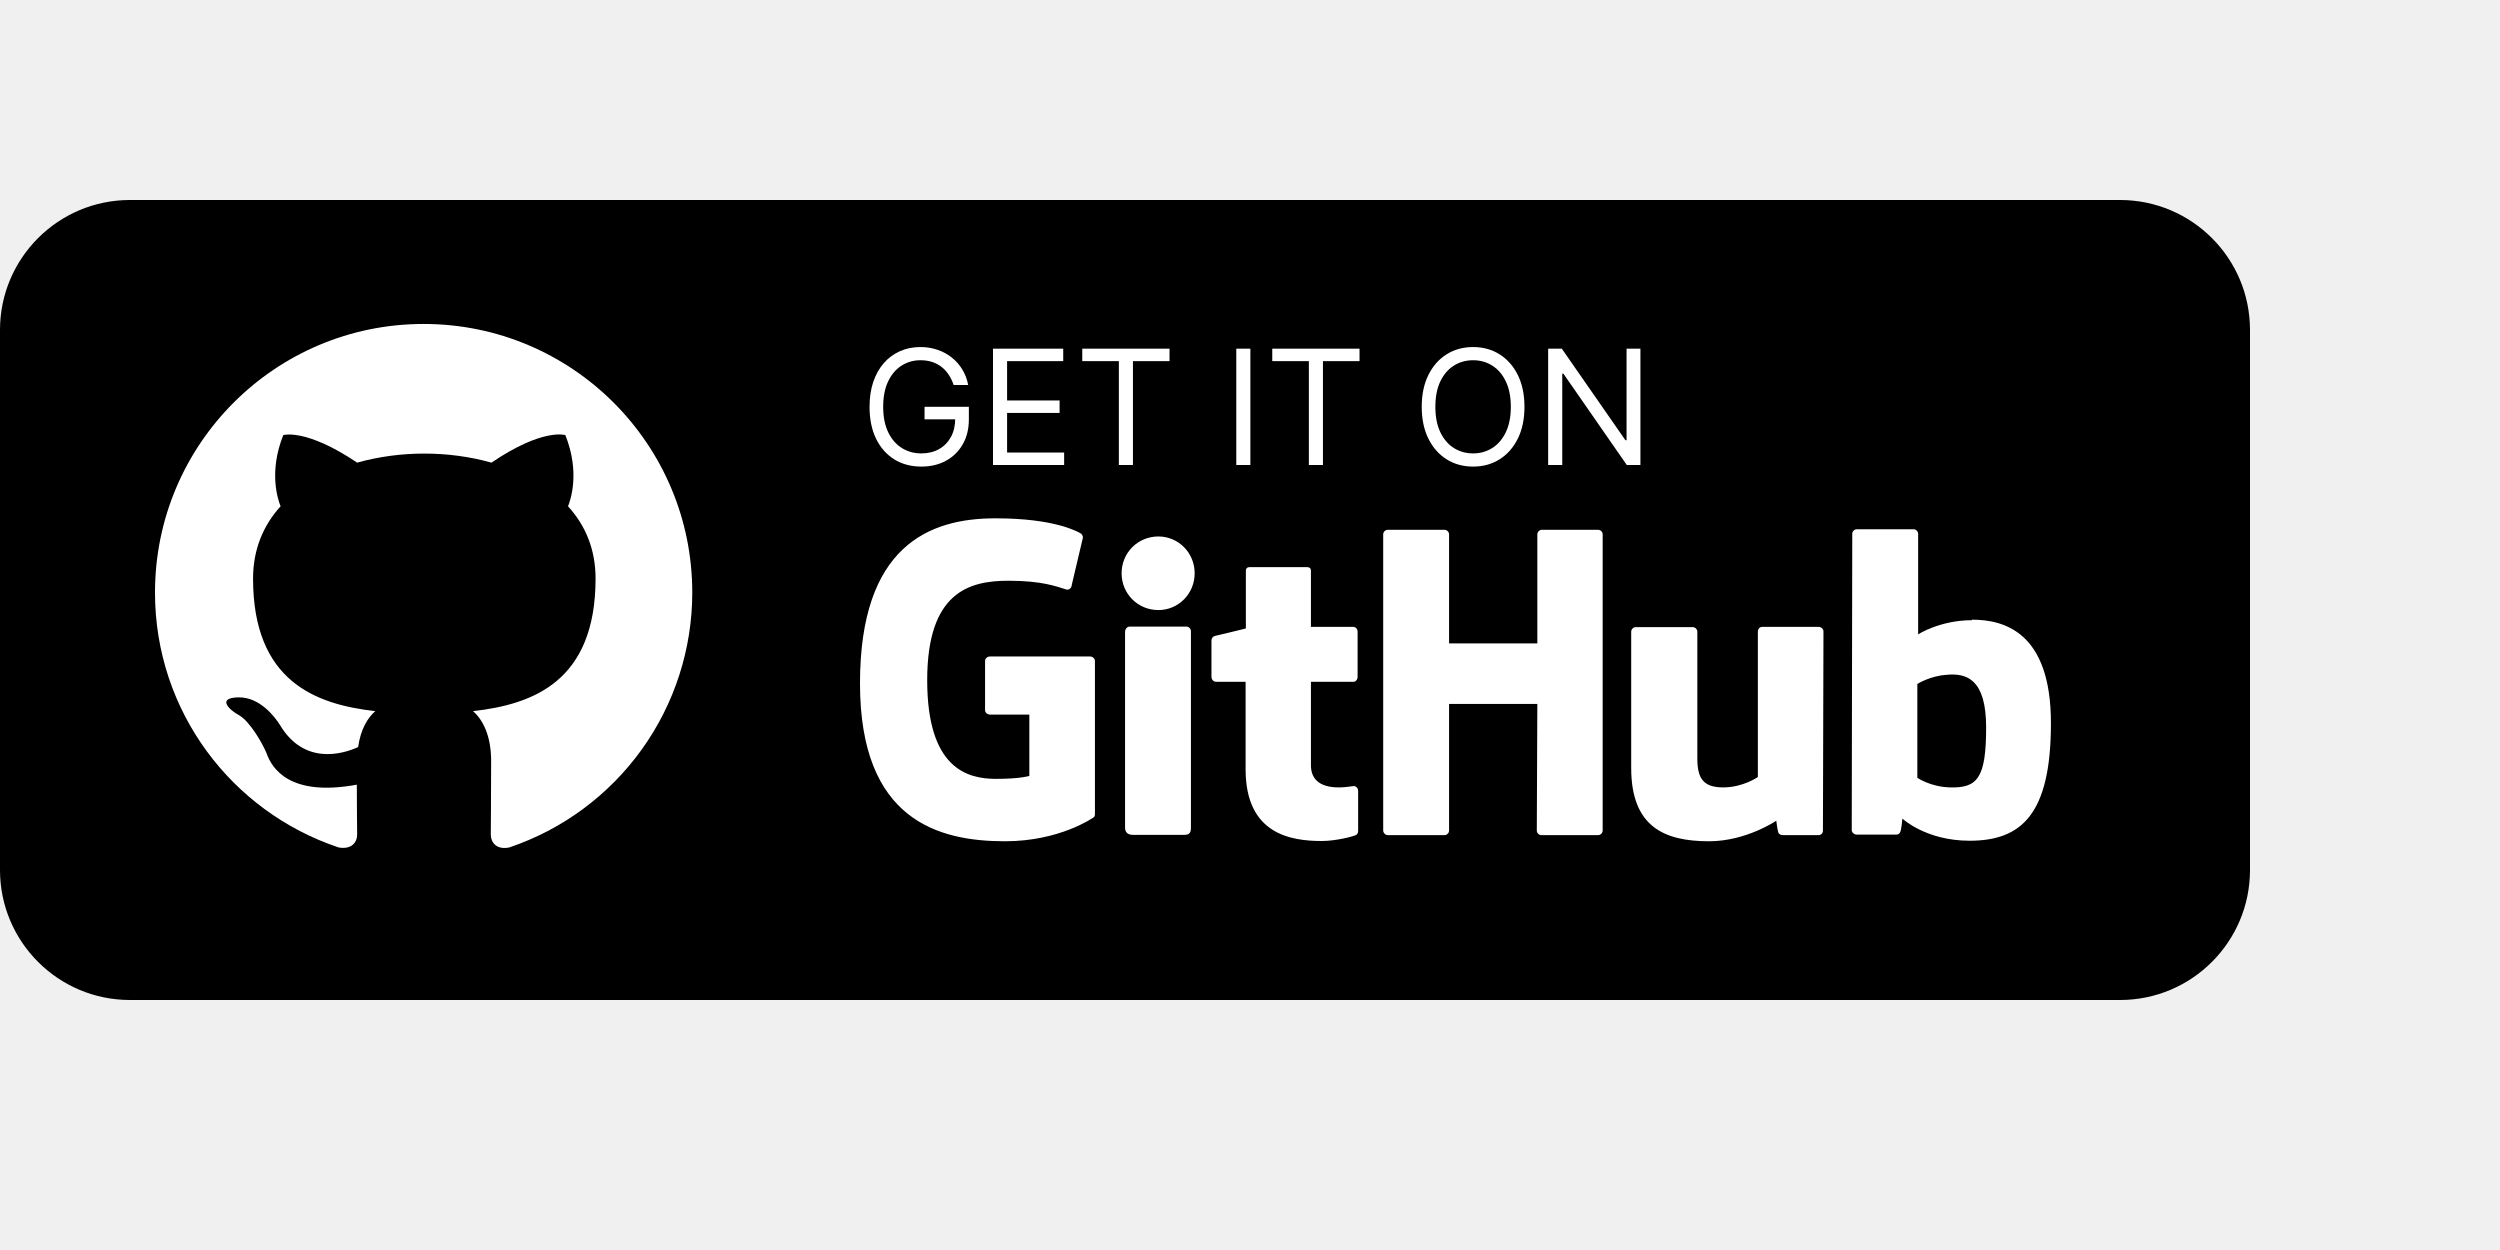
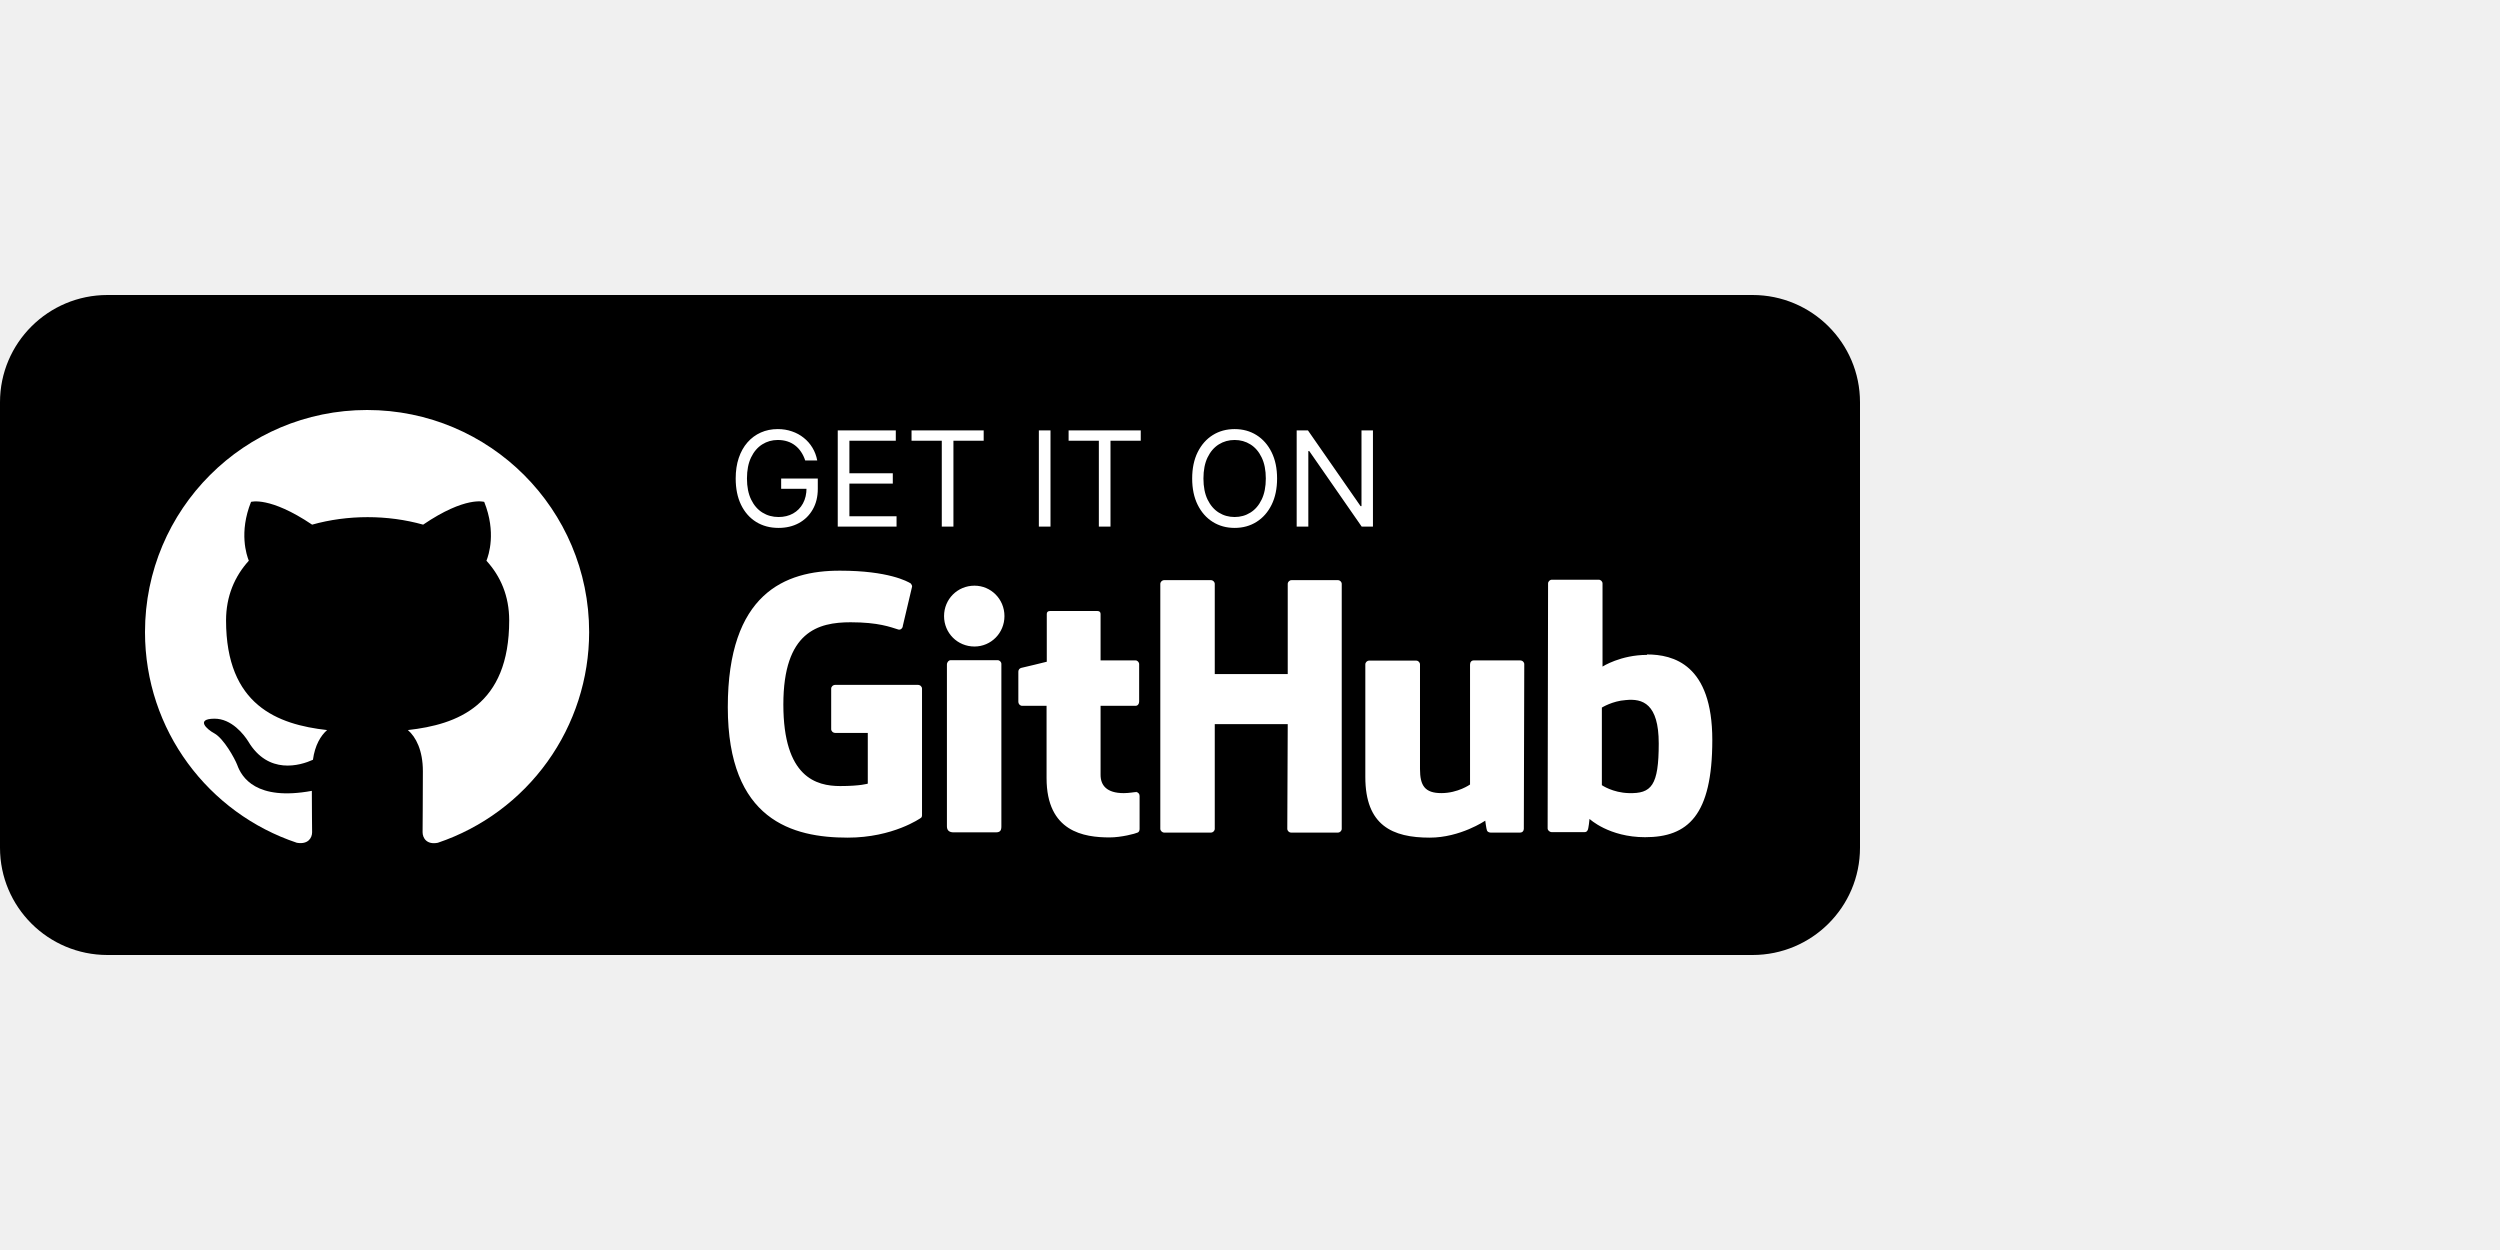
<svg xmlns="http://www.w3.org/2000/svg" width="500" height="250" viewBox="0 0 500 250" fill="none">
-   <rect y="40" width="450" height="160" rx="26" fill="black" />
-   <path d="M190.727 77C190.477 76.235 190.148 75.549 189.739 74.943C189.337 74.329 188.856 73.807 188.295 73.375C187.742 72.943 187.114 72.614 186.409 72.386C185.705 72.159 184.932 72.046 184.091 72.046C182.712 72.046 181.458 72.401 180.33 73.114C179.201 73.826 178.303 74.875 177.636 76.261C176.97 77.648 176.636 79.349 176.636 81.364C176.636 83.379 176.973 85.079 177.648 86.466C178.322 87.852 179.235 88.901 180.386 89.614C181.538 90.326 182.833 90.682 184.273 90.682C185.606 90.682 186.78 90.398 187.795 89.829C188.818 89.254 189.614 88.443 190.182 87.398C190.758 86.345 191.045 85.106 191.045 83.682L191.909 83.864H184.909V81.364H193.773V83.864C193.773 85.78 193.364 87.447 192.545 88.864C191.735 90.28 190.614 91.379 189.182 92.159C187.758 92.932 186.121 93.318 184.273 93.318C182.212 93.318 180.402 92.833 178.841 91.864C177.288 90.894 176.076 89.515 175.205 87.727C174.341 85.939 173.909 83.818 173.909 81.364C173.909 79.523 174.155 77.867 174.648 76.398C175.148 74.921 175.852 73.663 176.761 72.625C177.67 71.587 178.746 70.792 179.989 70.239C181.231 69.686 182.598 69.409 184.091 69.409C185.318 69.409 186.462 69.595 187.523 69.966C188.591 70.329 189.542 70.849 190.375 71.523C191.216 72.189 191.917 72.989 192.477 73.921C193.038 74.845 193.424 75.871 193.636 77H190.727ZM198.599 93V69.727H212.645V72.227H201.418V80.091H211.918V82.591H201.418V90.5H212.827V93H198.599ZM216.452 72.227V69.727H233.906V72.227H226.588V93H223.77V72.227H216.452ZM250.074 69.727V93H247.256V69.727H250.074ZM254.452 72.227V69.727H271.906V72.227H264.588V93H261.77V72.227H254.452ZM304.892 81.364C304.892 83.818 304.449 85.939 303.562 87.727C302.676 89.515 301.46 90.894 299.915 91.864C298.369 92.833 296.604 93.318 294.619 93.318C292.634 93.318 290.869 92.833 289.324 91.864C287.778 90.894 286.563 89.515 285.676 87.727C284.79 85.939 284.347 83.818 284.347 81.364C284.347 78.909 284.79 76.788 285.676 75C286.563 73.212 287.778 71.833 289.324 70.864C290.869 69.894 292.634 69.409 294.619 69.409C296.604 69.409 298.369 69.894 299.915 70.864C301.46 71.833 302.676 73.212 303.562 75C304.449 76.788 304.892 78.909 304.892 81.364ZM302.165 81.364C302.165 79.349 301.828 77.648 301.153 76.261C300.487 74.875 299.581 73.826 298.438 73.114C297.301 72.401 296.028 72.046 294.619 72.046C293.21 72.046 291.934 72.401 290.79 73.114C289.653 73.826 288.748 74.875 288.074 76.261C287.407 77.648 287.074 79.349 287.074 81.364C287.074 83.379 287.407 85.079 288.074 86.466C288.748 87.852 289.653 88.901 290.79 89.614C291.934 90.326 293.21 90.682 294.619 90.682C296.028 90.682 297.301 90.326 298.438 89.614C299.581 88.901 300.487 87.852 301.153 86.466C301.828 85.079 302.165 83.379 302.165 81.364ZM328.085 69.727V93H325.358L312.676 74.727H312.449V93H309.631V69.727H312.358L325.085 88.046H325.312V69.727H328.085Z" fill="white" />
-   <g clip-path="url(#clip0_1_12)">
-     <path fill-rule="evenodd" clip-rule="evenodd" d="M84.728 64.792C55.043 64.792 31 88.835 31 118.519C31 142.294 46.38 162.374 67.736 169.493C70.423 169.963 71.43 168.352 71.43 166.941C71.43 165.665 71.363 161.434 71.363 156.934C57.864 159.419 54.371 153.644 53.297 150.621C52.693 149.077 50.073 144.308 47.79 143.032C45.909 142.025 43.223 139.54 47.723 139.473C51.954 139.406 54.976 143.368 55.983 144.98C60.819 153.106 68.542 150.823 71.631 149.413C72.102 145.92 73.512 143.57 75.057 142.227C63.102 140.883 50.611 136.249 50.611 115.699C50.611 109.856 52.693 105.02 56.118 101.259C55.58 99.916 53.7 94.409 56.655 87.022C56.655 87.022 61.155 85.611 71.43 92.529C75.728 91.32 80.295 90.715 84.862 90.715C89.429 90.715 93.996 91.32 98.294 92.529C108.569 85.544 113.069 87.022 113.069 87.022C116.024 94.409 114.143 99.916 113.606 101.259C117.031 105.02 119.113 109.789 119.113 115.699C119.113 136.316 106.554 140.883 94.6 142.227C96.548 143.905 98.227 147.129 98.227 152.166C98.227 159.352 98.159 165.128 98.159 166.941C98.159 168.352 99.167 170.03 101.853 169.493C112.519 165.892 121.787 159.037 128.353 149.893C134.919 140.749 138.452 129.776 138.455 118.519C138.455 88.835 114.412 64.792 84.728 64.792Z" fill="white" />
-   </g>
-   <g clip-path="url(#clip1_1_12)">
-     <path fill-rule="evenodd" clip-rule="evenodd" d="M270.827 157.16H270.72C270.768 157.16 270.8 157.213 270.848 157.219H270.88L270.827 157.165V157.16ZM270.848 157.219C270.352 157.224 269.104 157.485 267.787 157.485C263.627 157.485 262.187 155.565 262.187 153.059V136.36H270.667C271.147 136.36 271.52 135.933 271.52 135.347V126.28C271.52 125.8 271.093 125.373 270.667 125.373H262.187V114.12C262.187 113.693 261.92 113.427 261.44 113.427H249.92C249.44 113.427 249.173 113.693 249.173 114.12V125.693C249.173 125.693 243.36 127.133 242.987 127.187C242.56 127.293 242.293 127.667 242.293 128.093V135.347C242.293 135.933 242.72 136.36 243.2 136.36H249.12V153.853C249.12 166.867 258.187 168.2 264.373 168.2C267.2 168.2 270.613 167.293 271.147 167.027C271.467 166.92 271.627 166.547 271.627 166.173V158.173C271.634 157.946 271.559 157.725 271.416 157.548C271.273 157.372 271.072 157.253 270.848 157.213V157.219ZM397.227 145.48C397.227 135.827 393.333 134.547 389.227 134.973C386.027 135.187 383.467 136.787 383.467 136.787V155.56C383.467 155.56 386.08 157.373 389.973 157.48C395.467 157.64 397.227 155.667 397.227 145.48ZM410.187 144.627C410.187 162.92 404.267 168.147 393.92 168.147C385.173 168.147 380.48 163.72 380.48 163.72C380.48 163.72 380.267 166.173 380 166.493C379.84 166.813 379.573 166.92 379.253 166.92H371.36C370.827 166.92 370.347 166.493 370.347 166.013L370.453 106.76C370.453 106.28 370.88 105.853 371.36 105.853H382.72C383.2 105.853 383.627 106.28 383.627 106.76V126.867C383.627 126.867 388 124.04 394.4 124.04L394.347 123.933C400.747 123.933 410.187 126.333 410.187 144.627V144.627ZM363.68 125.373H352.48C351.893 125.373 351.573 125.8 351.573 126.387V155.4C351.573 155.4 348.64 157.48 344.64 157.48C340.64 157.48 339.467 155.667 339.467 151.667V126.333C339.467 125.853 339.04 125.427 338.56 125.427H327.147C326.667 125.427 326.24 125.853 326.24 126.333V153.587C326.24 165.32 332.8 168.253 341.813 168.253C349.227 168.253 355.253 164.147 355.253 164.147C355.253 164.147 355.52 166.227 355.68 166.547C355.787 166.813 356.16 167.027 356.533 167.027H363.68C364.267 167.027 364.587 166.6 364.587 166.12L364.693 126.28C364.693 125.8 364.267 125.373 363.68 125.373V125.373ZM237.28 125.32H225.92C225.44 125.32 225.013 125.8 225.013 126.387V165.533C225.013 166.6 225.707 166.973 226.613 166.973H236.853C237.92 166.973 238.187 166.493 238.187 165.533V126.227C238.187 125.747 237.76 125.32 237.28 125.32V125.32ZM231.68 107.293C227.573 107.293 224.32 110.547 224.32 114.653C224.32 118.76 227.573 122.013 231.68 122.013C235.68 122.013 238.933 118.76 238.933 114.653C238.933 110.547 235.68 107.293 231.68 107.293ZM319.627 105.96H308.373C307.893 105.96 307.467 106.387 307.467 106.867V128.68H289.813V106.867C289.813 106.387 289.387 105.96 288.907 105.96H277.547C277.067 105.96 276.64 106.387 276.64 106.867V166.12C276.64 166.6 277.12 167.027 277.547 167.027H288.907C289.387 167.027 289.813 166.6 289.813 166.12V140.787H307.467L307.36 166.12C307.36 166.6 307.787 167.027 308.267 167.027H319.627C320.107 167.027 320.533 166.6 320.533 166.12V106.867C320.533 106.387 320.107 105.96 319.627 105.96V105.96ZM218.987 132.2V162.813C218.987 163.027 218.933 163.4 218.667 163.507C218.667 163.507 212 168.253 201.013 168.253C187.733 168.253 172 164.093 172 136.68C172 109.267 185.76 103.613 199.2 103.667C210.827 103.667 215.52 106.28 216.267 106.76C216.48 107.027 216.587 107.24 216.587 107.507L214.347 117C214.347 117.48 213.867 118.067 213.28 117.907C211.36 117.32 208.48 116.147 201.707 116.147C193.867 116.147 185.44 118.387 185.44 136.04C185.44 153.693 193.44 155.773 199.2 155.773C204.107 155.773 205.867 155.187 205.867 155.187V142.92H198.027C197.44 142.92 197.013 142.493 197.013 142.013V132.2C197.013 131.72 197.44 131.293 198.027 131.293H217.973C218.56 131.293 218.987 131.72 218.987 132.2Z" fill="white" />
-   </g>
-   <defs>
-     <clipPath id="clip0_1_12">
-       <rect x="31" y="64.792" width="107.455" height="107.455" rx="26" fill="white" />
-     </clipPath>
-     <clipPath id="clip1_1_12">
-       <rect x="172" y="93" width="240" height="85.333" rx="26" fill="white" />
-     </clipPath>
-   </defs>
+   <path d="M350.507 59H21.493C9.623 59 0 68.603 0 80.45V169.55C0 181.397 9.623 191 21.493 191H350.507C362.377 191 372 181.397 372 169.55V80.45C372 68.603 362.377 59 350.507 59Z" fill="black" />
+   <path d="M161.041 92.092C160.834 91.46 160.562 90.893 160.224 90.392C159.892 89.885 159.494 89.453 159.031 89.096C158.573 88.739 158.054 88.466 157.471 88.278C156.889 88.09 156.25 87.996 155.555 87.996C154.415 87.996 153.379 88.291 152.446 88.879C151.513 89.468 150.77 90.336 150.219 91.482C149.669 92.628 149.392 94.034 149.392 95.7C149.392 97.365 149.671 98.771 150.229 99.917C150.786 101.063 151.541 101.931 152.492 102.519C153.445 103.108 154.515 103.403 155.706 103.403C156.808 103.403 157.778 103.168 158.617 102.698C159.463 102.222 160.121 101.552 160.59 100.688C161.067 99.817 161.304 98.793 161.304 97.616L162.018 97.766H156.231V95.7H163.559V97.766C163.559 99.351 163.221 100.728 162.544 101.899C161.874 103.071 160.948 103.979 159.764 104.624C158.587 105.263 157.233 105.582 155.706 105.582C154.002 105.582 152.506 105.181 151.215 104.379C149.931 103.578 148.929 102.438 148.209 100.96C147.495 99.482 147.138 97.729 147.138 95.7C147.138 94.178 147.341 92.809 147.749 91.594C148.162 90.373 148.744 89.334 149.496 88.476C150.247 87.618 151.137 86.96 152.164 86.503C153.191 86.046 154.321 85.817 155.555 85.817C156.57 85.817 157.515 85.971 158.392 86.277C159.275 86.578 160.061 87.007 160.75 87.564C161.445 88.115 162.025 88.776 162.488 89.546C162.951 90.311 163.271 91.159 163.446 92.092H161.041ZM167.549 105.319V86.08H179.16V88.147H169.879V94.647H178.559V96.714H169.879V103.252H179.31V105.319H167.549ZM182.307 88.147V86.08H196.736V88.147H190.686V105.319H188.357V88.147H182.307ZM210.101 86.08V105.319H207.772V86.08H210.101ZM213.72 88.147V86.08H228.149V88.147H222.099V105.319H219.77V88.147H213.72ZM255.417 95.7C255.417 97.729 255.051 99.482 254.318 100.96C253.586 102.438 252.58 103.578 251.303 104.379C250.025 105.181 248.566 105.582 246.925 105.582C245.284 105.582 243.825 105.181 242.548 104.379C241.27 103.578 240.265 102.438 239.532 100.96C238.8 99.482 238.434 97.729 238.434 95.7C238.434 93.67 238.8 91.917 239.532 90.439C240.265 88.961 241.27 87.821 242.548 87.019C243.825 86.218 245.284 85.817 246.925 85.817C248.566 85.817 250.025 86.218 251.303 87.019C252.58 87.821 253.586 88.961 254.318 90.439C255.051 91.917 255.417 93.67 255.417 95.7ZM253.163 95.7C253.163 94.034 252.884 92.628 252.326 91.482C251.776 90.336 251.027 89.468 250.082 88.879C249.142 88.291 248.09 87.996 246.925 87.996C245.76 87.996 244.705 88.291 243.76 88.879C242.82 89.468 242.072 90.336 241.515 91.482C240.963 92.628 240.688 94.034 240.688 95.7C240.688 97.365 240.963 98.771 241.515 99.917C242.072 101.063 242.82 101.931 243.76 102.519C244.705 103.108 245.76 103.403 246.925 103.403C248.09 103.403 249.142 103.108 250.082 102.519C251.027 101.931 251.776 101.063 252.326 99.917C252.884 98.771 253.163 97.365 253.163 95.7ZM274.59 86.08V105.319H272.336L261.852 90.213H261.665V105.319H259.335V86.08H261.589L272.11 101.223H272.298V86.08H274.59Z" fill="white" />
+   <path fill-rule="evenodd" clip-rule="evenodd" d="M73.415 82C48.876 82 29 101.876 29 126.415C29 146.069 41.714 162.668 59.369 168.553C61.589 168.942 62.422 167.61 62.422 166.443C62.422 165.389 62.367 161.891 62.367 158.171C51.207 160.225 48.32 155.451 47.432 152.952C46.932 151.676 44.767 147.733 42.88 146.679C41.325 145.846 39.104 143.792 42.824 143.737C46.322 143.681 48.82 146.956 49.653 148.289C53.65 155.006 60.035 153.119 62.589 151.954C62.977 149.066 64.143 147.123 65.42 146.013C55.538 144.902 45.211 141.071 45.211 124.083C45.211 119.253 46.932 115.255 49.764 112.146C49.32 111.036 47.765 106.484 50.208 100.377C50.208 100.377 53.928 99.211 62.422 104.929C65.975 103.93 69.751 103.43 73.526 103.43C77.301 103.43 81.076 103.93 84.629 104.929C93.124 99.155 96.844 100.377 96.844 100.377C99.287 106.484 97.731 111.036 97.288 112.146C100.119 115.255 101.84 119.198 101.84 124.083C101.84 141.127 91.458 144.902 81.576 146.013C83.186 147.4 84.574 150.065 84.574 154.229C84.574 160.17 84.518 164.945 84.518 166.443C84.518 167.61 85.351 168.997 87.572 168.553C96.389 165.576 104.051 159.909 109.478 152.35C114.906 144.791 117.827 135.72 117.829 126.415C117.829 101.876 97.954 82 73.415 82Z" fill="white" />
+   <path fill-rule="evenodd" clip-rule="evenodd" d="M227.257 158.358H227.169C227.208 158.358 227.235 158.402 227.274 158.407H227.301L227.257 158.362V158.358ZM227.274 158.407C226.864 158.411 225.833 158.626 224.744 158.626C221.305 158.626 220.115 157.039 220.115 154.968V141.163H227.125C227.522 141.163 227.83 140.81 227.83 140.326V132.83C227.83 132.434 227.477 132.081 227.125 132.081H220.115V122.778C220.115 122.425 219.894 122.205 219.497 122.205H209.974C209.577 122.205 209.356 122.425 209.356 122.778V132.345C209.356 132.345 204.551 133.535 204.243 133.58C203.89 133.668 203.669 133.977 203.669 134.329V140.326C203.669 140.81 204.022 141.163 204.419 141.163H209.313V155.624C209.313 166.382 216.808 167.484 221.922 167.484C224.259 167.484 227.08 166.734 227.522 166.515C227.786 166.426 227.918 166.118 227.918 165.809V159.195C227.924 159.008 227.862 158.825 227.744 158.679C227.626 158.533 227.46 158.435 227.274 158.402V158.407ZM331.748 148.702C331.748 140.723 328.529 139.664 325.134 140.017C322.489 140.193 320.373 141.516 320.373 141.516V157.035C320.373 157.035 322.533 158.534 325.751 158.622C330.293 158.755 331.748 157.124 331.748 148.702ZM342.461 147.997C342.461 163.119 337.567 167.44 329.014 167.44C321.783 167.44 317.903 163.781 317.903 163.781C317.903 163.781 317.727 165.809 317.507 166.073C317.374 166.338 317.154 166.426 316.889 166.426H310.364C309.924 166.426 309.527 166.073 309.527 165.676L309.614 116.694C309.614 116.297 309.967 115.944 310.364 115.944H319.755C320.152 115.944 320.505 116.297 320.505 116.694V133.316C320.505 133.316 324.12 130.979 329.411 130.979L329.367 130.89C334.658 130.89 342.461 132.874 342.461 147.997ZM304.015 132.081H294.757C294.272 132.081 294.007 132.434 294.007 132.919V156.903C294.007 156.903 291.582 158.622 288.276 158.622C284.969 158.622 283.999 157.124 283.999 153.817V132.874C283.999 132.477 283.646 132.125 283.25 132.125H273.815C273.418 132.125 273.065 132.477 273.065 132.874V155.404C273.065 165.103 278.488 167.528 285.939 167.528C292.068 167.528 297.049 164.134 297.049 164.134C297.049 164.134 297.27 165.853 297.402 166.118C297.491 166.338 297.799 166.515 298.107 166.515H304.015C304.501 166.515 304.765 166.162 304.765 165.765L304.853 132.83C304.853 132.434 304.501 132.081 304.015 132.081ZM199.525 132.037H190.134C189.737 132.037 189.384 132.434 189.384 132.919V165.28C189.384 166.162 189.958 166.47 190.707 166.47H199.172C200.054 166.47 200.275 166.073 200.275 165.28V132.787C200.275 132.39 199.922 132.037 199.525 132.037ZM194.895 117.134C191.5 117.134 188.811 119.824 188.811 123.219C188.811 126.614 191.5 129.303 194.895 129.303C198.202 129.303 200.891 126.614 200.891 123.219C200.891 119.824 198.202 117.134 194.895 117.134ZM267.598 116.032H258.295C257.898 116.032 257.546 116.385 257.546 116.782V134.814H242.952V116.782C242.952 116.385 242.6 116.032 242.203 116.032H232.812C232.415 116.032 232.062 116.385 232.062 116.782V165.765C232.062 166.162 232.459 166.515 232.812 166.515H242.203C242.6 166.515 242.952 166.162 242.952 165.765V144.823H257.546L257.458 165.765C257.458 166.162 257.811 166.515 258.207 166.515H267.598C267.995 166.515 268.347 166.162 268.347 165.765V116.782C268.347 116.385 267.995 116.032 267.598 116.032ZM184.403 137.724V163.031C184.403 163.208 184.358 163.516 184.138 163.605C184.138 163.605 178.627 167.528 169.544 167.528C158.566 167.528 145.56 164.089 145.56 141.428C145.56 118.766 156.935 114.092 168.045 114.137C177.657 114.137 181.537 116.297 182.154 116.694C182.33 116.915 182.419 117.091 182.419 117.311L180.567 125.159C180.567 125.556 180.17 126.041 179.685 125.909C178.098 125.423 175.717 124.454 170.118 124.454C163.637 124.454 156.67 126.305 156.67 140.899C156.67 155.492 163.284 157.211 168.045 157.211C172.102 157.211 173.557 156.727 173.557 156.727V146.586H167.076C166.59 146.586 166.237 146.233 166.237 145.836V137.724C166.237 137.327 166.59 136.974 167.076 136.974H183.564C184.05 136.974 184.403 137.327 184.403 137.724Z" fill="white" />
</svg>
